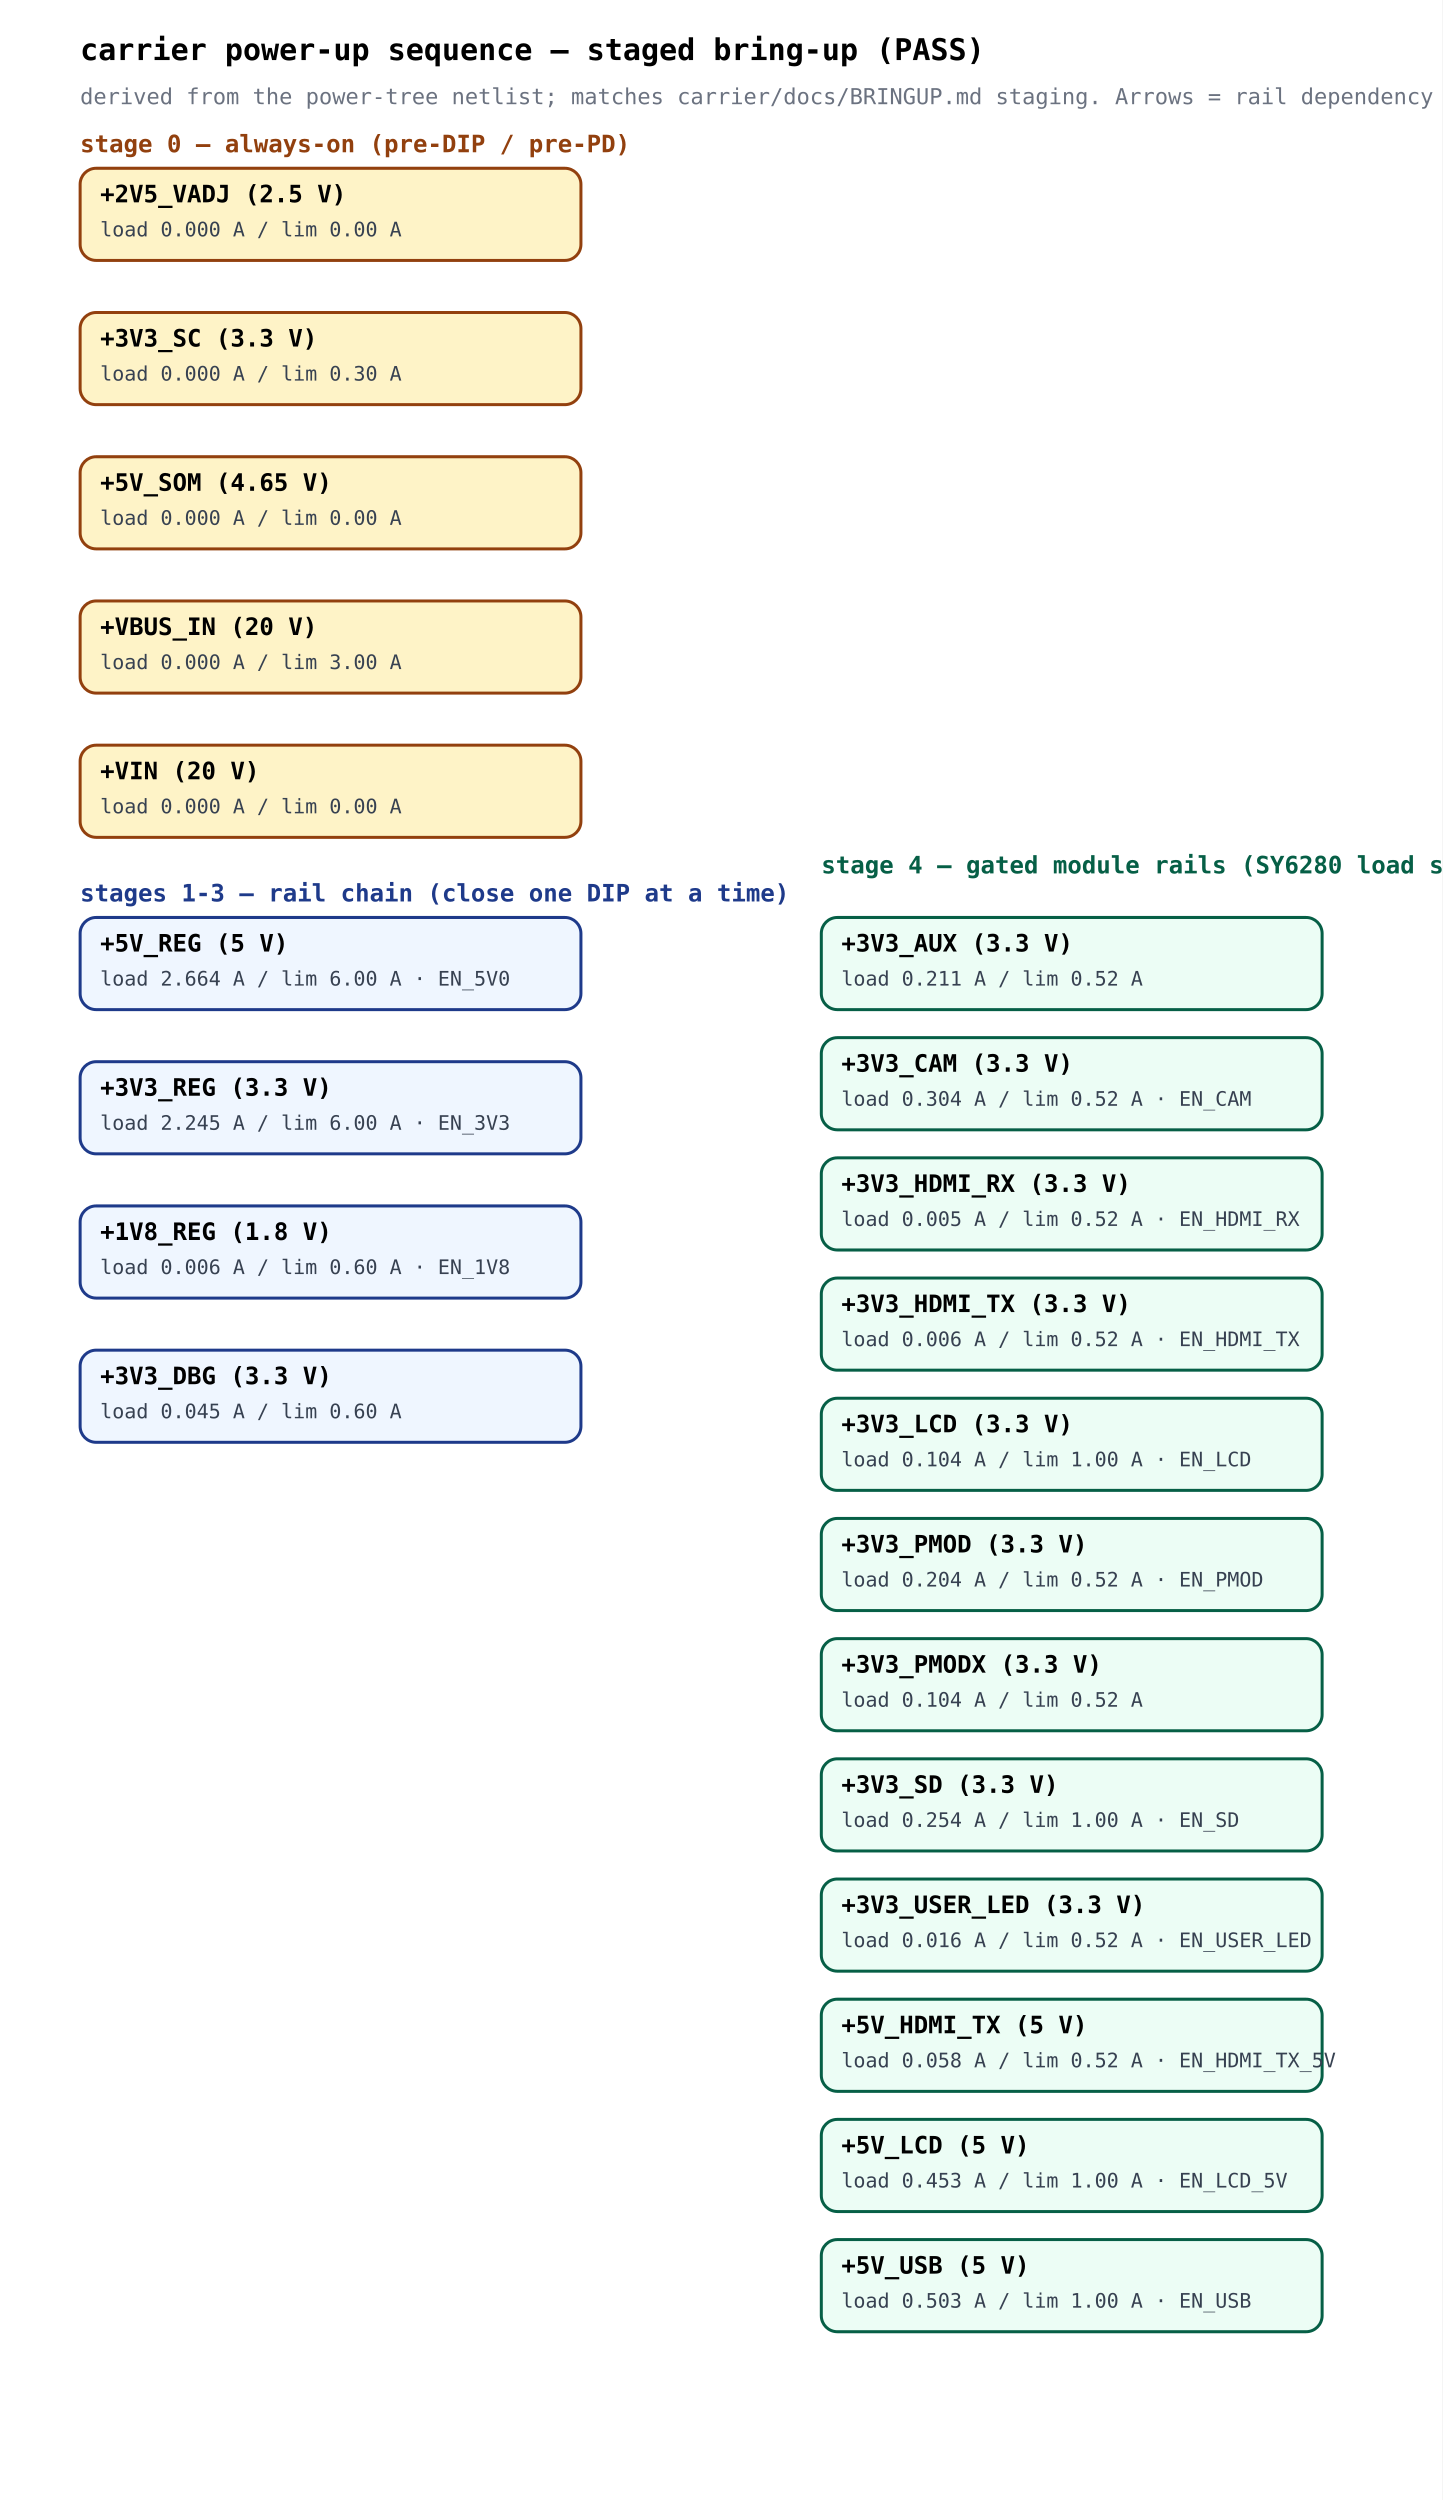
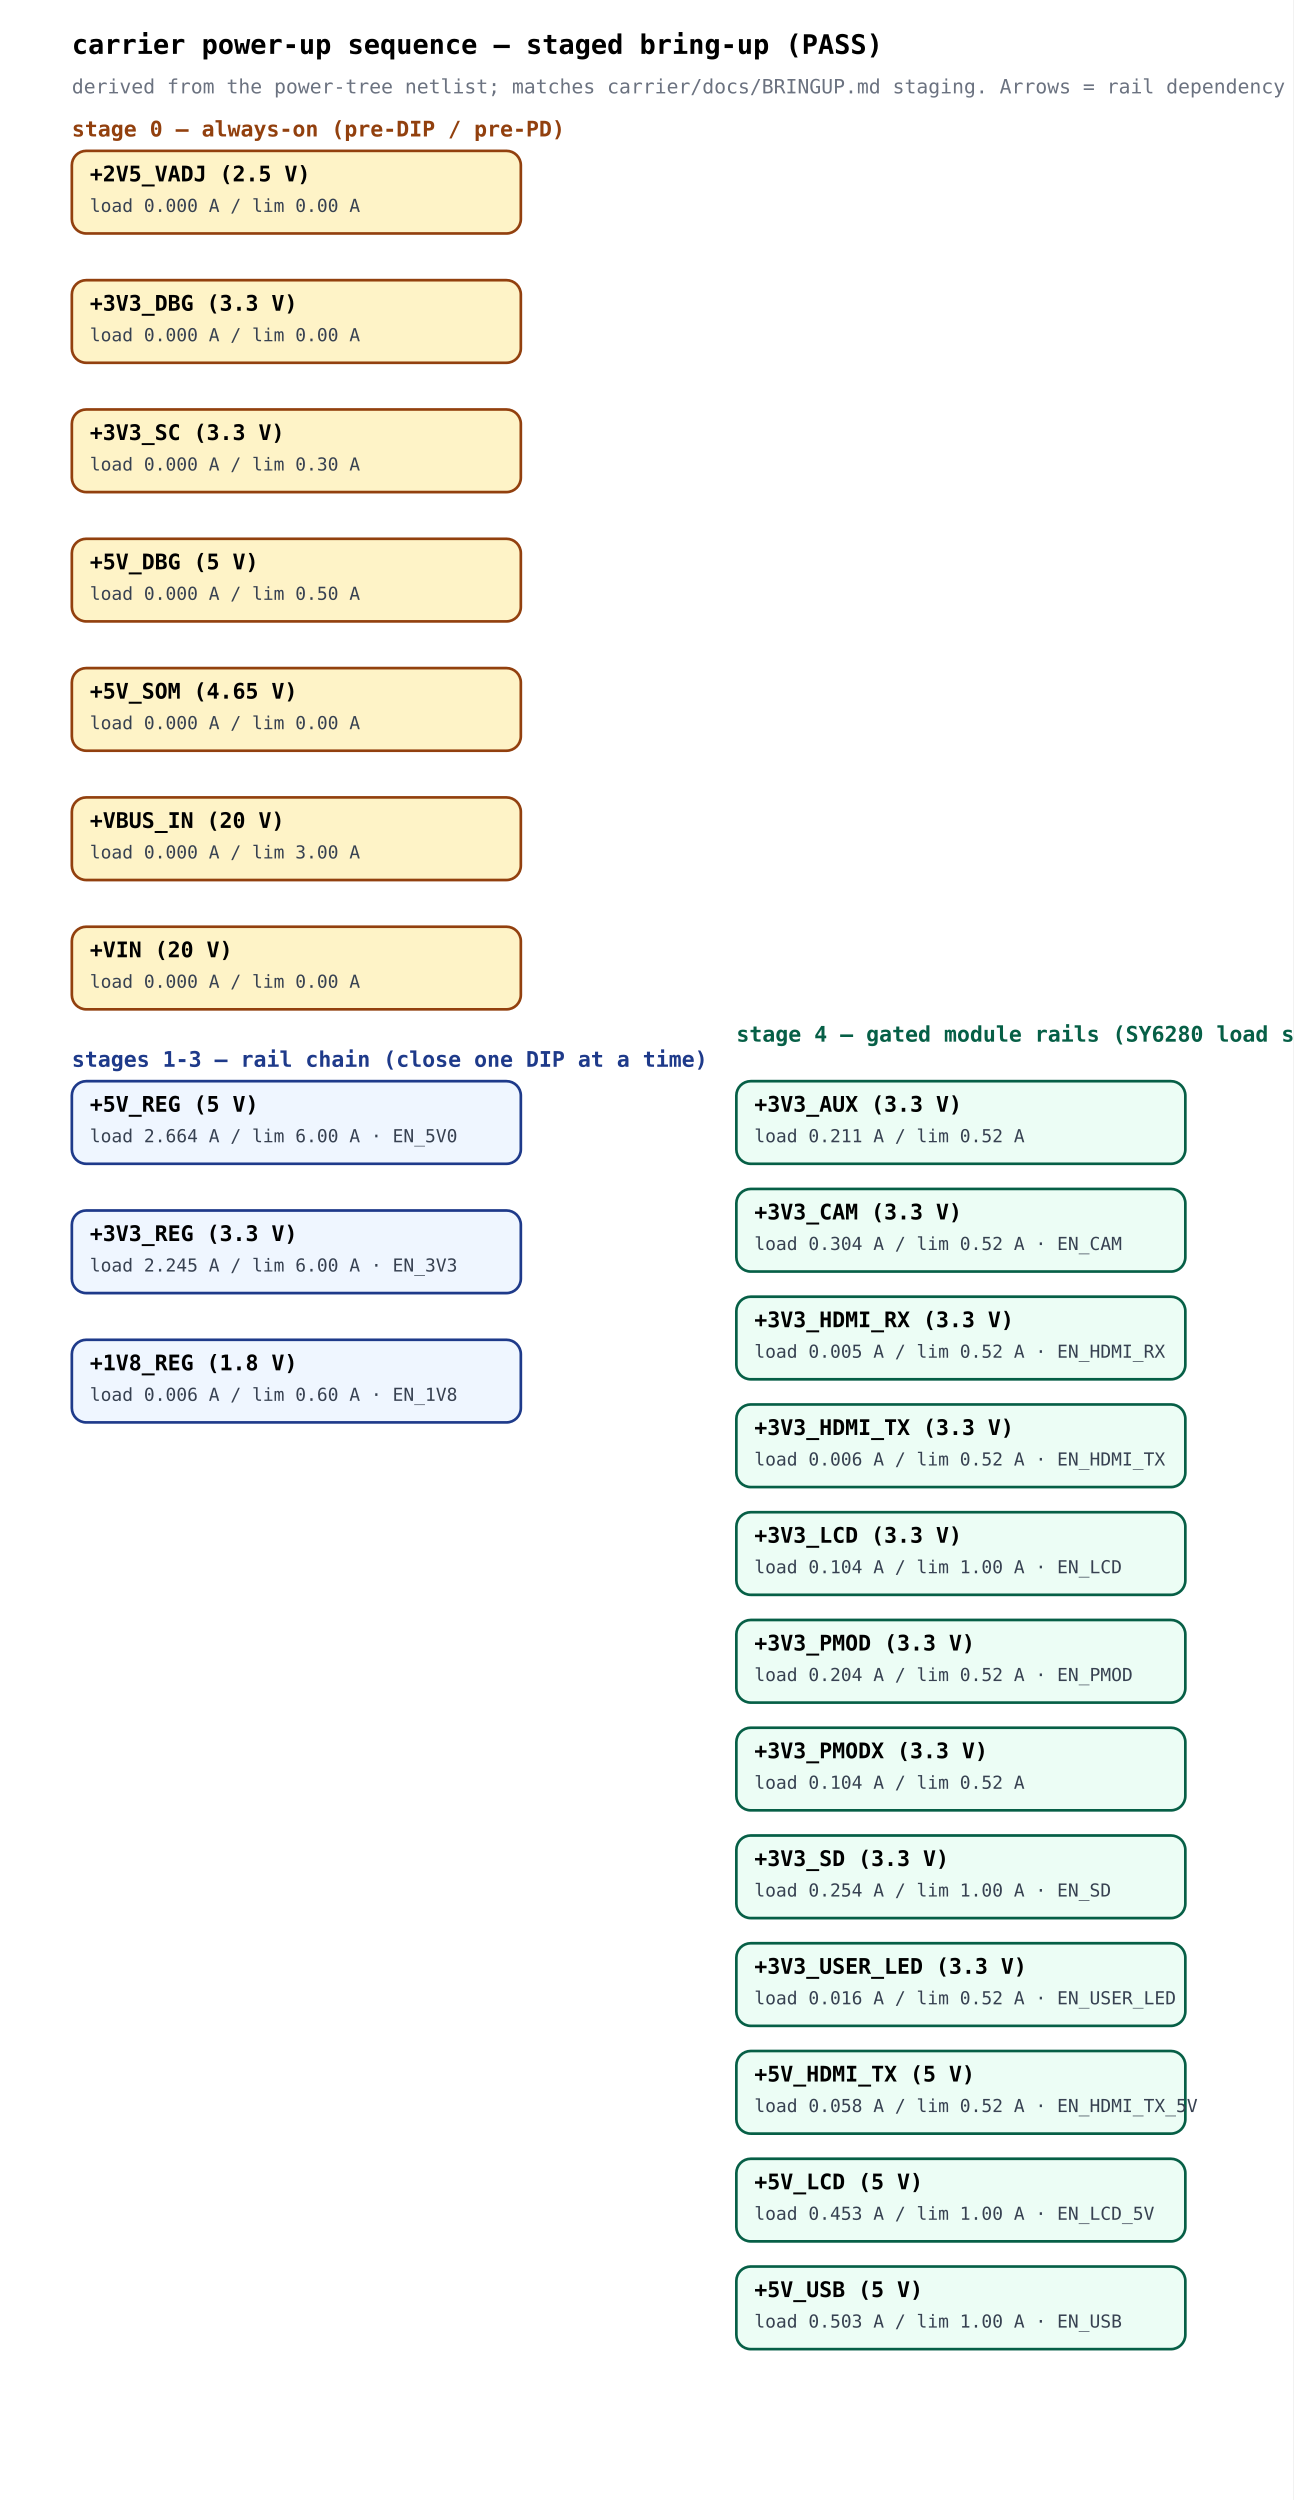
- <svg xmlns="http://www.w3.org/2000/svg" viewBox="0 0 720 1248" font-family="ui-monospace, SFMono-Regular, Menlo, monospace" font-size="11">
-   <rect width="720" height="1248" fill="white" />
+ <svg xmlns="http://www.w3.org/2000/svg" viewBox="0 0 720 1392" font-family="ui-monospace, SFMono-Regular, Menlo, monospace" font-size="11">
+   <rect width="720" height="1392" fill="white" />
  <text x="40" y="30" font-size="15" font-weight="bold">carrier power-up sequence — staged bring-up (PASS)</text>
  <text x="40" y="52" font-size="11" fill="#6b7280">derived from the power-tree netlist; matches carrier/docs/BRINGUP.md staging. Arrows = rail dependency (parent -&gt; child).</text>
  <text x="40" y="76" font-size="12" font-weight="bold" fill="#92400e">stage 0 — always-on (pre-DIP / pre-PD)</text>
-   <text x="40" y="450" font-size="12" font-weight="bold" fill="#1e3a8a">stages 1-3 — rail chain (close one DIP at a time)</text>
-   <text x="410" y="436" font-size="12" font-weight="bold" fill="#065f46">stage 4 — gated module rails (SY6280 load switches)</text>
+   <text x="40" y="594" font-size="12" font-weight="bold" fill="#1e3a8a">stages 1-3 — rail chain (close one DIP at a time)</text>
+   <text x="410" y="580" font-size="12" font-weight="bold" fill="#065f46">stage 4 — gated module rails (SY6280 load switches)</text>
  <rect x="40" y="84" width="250" height="46" rx="8" fill="#fef3c7" stroke="#92400e" stroke-width="1.5" />
  <text x="50" y="101" font-weight="bold" font-size="12">+2V5_VADJ  (2.5 V)</text>
  <text x="50" y="118" fill="#374151" font-size="10">load 0.000 A / lim 0.00 A</text>
  <rect x="40" y="156" width="250" height="46" rx="8" fill="#fef3c7" stroke="#92400e" stroke-width="1.5" />
-   <text x="50" y="173" font-weight="bold" font-size="12">+3V3_SC  (3.3 V)</text>
-   <text x="50" y="190" fill="#374151" font-size="10">load 0.000 A / lim 0.30 A</text>
+   <text x="50" y="173" font-weight="bold" font-size="12">+3V3_DBG  (3.3 V)</text>
+   <text x="50" y="190" fill="#374151" font-size="10">load 0.000 A / lim 0.00 A</text>
  <rect x="40" y="228" width="250" height="46" rx="8" fill="#fef3c7" stroke="#92400e" stroke-width="1.5" />
-   <text x="50" y="245" font-weight="bold" font-size="12">+5V_SOM  (4.65 V)</text>
-   <text x="50" y="262" fill="#374151" font-size="10">load 0.000 A / lim 0.00 A</text>
+   <text x="50" y="245" font-weight="bold" font-size="12">+3V3_SC  (3.3 V)</text>
+   <text x="50" y="262" fill="#374151" font-size="10">load 0.000 A / lim 0.30 A</text>
  <rect x="40" y="300" width="250" height="46" rx="8" fill="#fef3c7" stroke="#92400e" stroke-width="1.5" />
-   <text x="50" y="317" font-weight="bold" font-size="12">+VBUS_IN  (20 V)</text>
-   <text x="50" y="334" fill="#374151" font-size="10">load 0.000 A / lim 3.00 A</text>
+   <text x="50" y="317" font-weight="bold" font-size="12">+5V_DBG  (5 V)</text>
+   <text x="50" y="334" fill="#374151" font-size="10">load 0.000 A / lim 0.50 A</text>
  <rect x="40" y="372" width="250" height="46" rx="8" fill="#fef3c7" stroke="#92400e" stroke-width="1.5" />
-   <text x="50" y="389" font-weight="bold" font-size="12">+VIN  (20 V)</text>
+   <text x="50" y="389" font-weight="bold" font-size="12">+5V_SOM  (4.65 V)</text>
  <text x="50" y="406" fill="#374151" font-size="10">load 0.000 A / lim 0.00 A</text>
-   <rect x="40" y="458" width="250" height="46" rx="8" fill="#eff6ff" stroke="#1e3a8a" stroke-width="1.5" />
-   <text x="50" y="475" font-weight="bold" font-size="12">+5V_REG  (5 V)</text>
-   <text x="50" y="492" fill="#374151" font-size="10">load 2.664 A / lim 6.00 A  ·  EN_5V0</text>
-   <rect x="40" y="530" width="250" height="46" rx="8" fill="#eff6ff" stroke="#1e3a8a" stroke-width="1.5" />
-   <text x="50" y="547" font-weight="bold" font-size="12">+3V3_REG  (3.3 V)</text>
-   <text x="50" y="564" fill="#374151" font-size="10">load 2.245 A / lim 6.00 A  ·  EN_3V3</text>
+   <rect x="40" y="444" width="250" height="46" rx="8" fill="#fef3c7" stroke="#92400e" stroke-width="1.5" />
+   <text x="50" y="461" font-weight="bold" font-size="12">+VBUS_IN  (20 V)</text>
+   <text x="50" y="478" fill="#374151" font-size="10">load 0.000 A / lim 3.00 A</text>
+   <rect x="40" y="516" width="250" height="46" rx="8" fill="#fef3c7" stroke="#92400e" stroke-width="1.5" />
+   <text x="50" y="533" font-weight="bold" font-size="12">+VIN  (20 V)</text>
+   <text x="50" y="550" fill="#374151" font-size="10">load 0.000 A / lim 0.00 A</text>
  <rect x="40" y="602" width="250" height="46" rx="8" fill="#eff6ff" stroke="#1e3a8a" stroke-width="1.5" />
-   <text x="50" y="619" font-weight="bold" font-size="12">+1V8_REG  (1.8 V)</text>
-   <text x="50" y="636" fill="#374151" font-size="10">load 0.006 A / lim 0.60 A  ·  EN_1V8</text>
+   <text x="50" y="619" font-weight="bold" font-size="12">+5V_REG  (5 V)</text>
+   <text x="50" y="636" fill="#374151" font-size="10">load 2.664 A / lim 6.00 A  ·  EN_5V0</text>
  <rect x="40" y="674" width="250" height="46" rx="8" fill="#eff6ff" stroke="#1e3a8a" stroke-width="1.5" />
-   <text x="50" y="691" font-weight="bold" font-size="12">+3V3_DBG  (3.3 V)</text>
-   <text x="50" y="708" fill="#374151" font-size="10">load 0.045 A / lim 0.60 A</text>
-   <rect x="410" y="458" width="250" height="46" rx="8" fill="#ecfdf5" stroke="#065f46" stroke-width="1.5" />
-   <text x="420" y="475" font-weight="bold" font-size="12">+3V3_AUX  (3.3 V)</text>
-   <text x="420" y="492" fill="#374151" font-size="10">load 0.211 A / lim 0.52 A</text>
-   <rect x="410" y="518" width="250" height="46" rx="8" fill="#ecfdf5" stroke="#065f46" stroke-width="1.5" />
-   <text x="420" y="535" font-weight="bold" font-size="12">+3V3_CAM  (3.3 V)</text>
-   <text x="420" y="552" fill="#374151" font-size="10">load 0.304 A / lim 0.52 A  ·  EN_CAM</text>
-   <rect x="410" y="578" width="250" height="46" rx="8" fill="#ecfdf5" stroke="#065f46" stroke-width="1.5" />
-   <text x="420" y="595" font-weight="bold" font-size="12">+3V3_HDMI_RX  (3.3 V)</text>
-   <text x="420" y="612" fill="#374151" font-size="10">load 0.005 A / lim 0.52 A  ·  EN_HDMI_RX</text>
-   <rect x="410" y="638" width="250" height="46" rx="8" fill="#ecfdf5" stroke="#065f46" stroke-width="1.5" />
-   <text x="420" y="655" font-weight="bold" font-size="12">+3V3_HDMI_TX  (3.3 V)</text>
-   <text x="420" y="672" fill="#374151" font-size="10">load 0.006 A / lim 0.52 A  ·  EN_HDMI_TX</text>
-   <rect x="410" y="698" width="250" height="46" rx="8" fill="#ecfdf5" stroke="#065f46" stroke-width="1.5" />
-   <text x="420" y="715" font-weight="bold" font-size="12">+3V3_LCD  (3.3 V)</text>
-   <text x="420" y="732" fill="#374151" font-size="10">load 0.104 A / lim 1.00 A  ·  EN_LCD</text>
-   <rect x="410" y="758" width="250" height="46" rx="8" fill="#ecfdf5" stroke="#065f46" stroke-width="1.5" />
-   <text x="420" y="775" font-weight="bold" font-size="12">+3V3_PMOD  (3.3 V)</text>
-   <text x="420" y="792" fill="#374151" font-size="10">load 0.204 A / lim 0.52 A  ·  EN_PMOD</text>
-   <rect x="410" y="818" width="250" height="46" rx="8" fill="#ecfdf5" stroke="#065f46" stroke-width="1.5" />
-   <text x="420" y="835" font-weight="bold" font-size="12">+3V3_PMODX  (3.3 V)</text>
-   <text x="420" y="852" fill="#374151" font-size="10">load 0.104 A / lim 0.52 A</text>
-   <rect x="410" y="878" width="250" height="46" rx="8" fill="#ecfdf5" stroke="#065f46" stroke-width="1.5" />
-   <text x="420" y="895" font-weight="bold" font-size="12">+3V3_SD  (3.3 V)</text>
-   <text x="420" y="912" fill="#374151" font-size="10">load 0.254 A / lim 1.00 A  ·  EN_SD</text>
-   <rect x="410" y="938" width="250" height="46" rx="8" fill="#ecfdf5" stroke="#065f46" stroke-width="1.5" />
-   <text x="420" y="955" font-weight="bold" font-size="12">+3V3_USER_LED  (3.3 V)</text>
-   <text x="420" y="972" fill="#374151" font-size="10">load 0.016 A / lim 0.52 A  ·  EN_USER_LED</text>
-   <rect x="410" y="998" width="250" height="46" rx="8" fill="#ecfdf5" stroke="#065f46" stroke-width="1.5" />
-   <text x="420" y="1015" font-weight="bold" font-size="12">+5V_HDMI_TX  (5 V)</text>
-   <text x="420" y="1032" fill="#374151" font-size="10">load 0.058 A / lim 0.52 A  ·  EN_HDMI_TX_5V</text>
-   <rect x="410" y="1058" width="250" height="46" rx="8" fill="#ecfdf5" stroke="#065f46" stroke-width="1.5" />
-   <text x="420" y="1075" font-weight="bold" font-size="12">+5V_LCD  (5 V)</text>
-   <text x="420" y="1092" fill="#374151" font-size="10">load 0.453 A / lim 1.00 A  ·  EN_LCD_5V</text>
-   <rect x="410" y="1118" width="250" height="46" rx="8" fill="#ecfdf5" stroke="#065f46" stroke-width="1.5" />
-   <text x="420" y="1135" font-weight="bold" font-size="12">+5V_USB  (5 V)</text>
-   <text x="420" y="1152" fill="#374151" font-size="10">load 0.503 A / lim 1.00 A  ·  EN_USB</text>
+   <text x="50" y="691" font-weight="bold" font-size="12">+3V3_REG  (3.3 V)</text>
+   <text x="50" y="708" fill="#374151" font-size="10">load 2.245 A / lim 6.00 A  ·  EN_3V3</text>
+   <rect x="40" y="746" width="250" height="46" rx="8" fill="#eff6ff" stroke="#1e3a8a" stroke-width="1.5" />
+   <text x="50" y="763" font-weight="bold" font-size="12">+1V8_REG  (1.8 V)</text>
+   <text x="50" y="780" fill="#374151" font-size="10">load 0.006 A / lim 0.60 A  ·  EN_1V8</text>
+   <rect x="410" y="602" width="250" height="46" rx="8" fill="#ecfdf5" stroke="#065f46" stroke-width="1.5" />
+   <text x="420" y="619" font-weight="bold" font-size="12">+3V3_AUX  (3.3 V)</text>
+   <text x="420" y="636" fill="#374151" font-size="10">load 0.211 A / lim 0.52 A</text>
+   <rect x="410" y="662" width="250" height="46" rx="8" fill="#ecfdf5" stroke="#065f46" stroke-width="1.5" />
+   <text x="420" y="679" font-weight="bold" font-size="12">+3V3_CAM  (3.3 V)</text>
+   <text x="420" y="696" fill="#374151" font-size="10">load 0.304 A / lim 0.52 A  ·  EN_CAM</text>
+   <rect x="410" y="722" width="250" height="46" rx="8" fill="#ecfdf5" stroke="#065f46" stroke-width="1.5" />
+   <text x="420" y="739" font-weight="bold" font-size="12">+3V3_HDMI_RX  (3.3 V)</text>
+   <text x="420" y="756" fill="#374151" font-size="10">load 0.005 A / lim 0.52 A  ·  EN_HDMI_RX</text>
+   <rect x="410" y="782" width="250" height="46" rx="8" fill="#ecfdf5" stroke="#065f46" stroke-width="1.5" />
+   <text x="420" y="799" font-weight="bold" font-size="12">+3V3_HDMI_TX  (3.3 V)</text>
+   <text x="420" y="816" fill="#374151" font-size="10">load 0.006 A / lim 0.52 A  ·  EN_HDMI_TX</text>
+   <rect x="410" y="842" width="250" height="46" rx="8" fill="#ecfdf5" stroke="#065f46" stroke-width="1.5" />
+   <text x="420" y="859" font-weight="bold" font-size="12">+3V3_LCD  (3.3 V)</text>
+   <text x="420" y="876" fill="#374151" font-size="10">load 0.104 A / lim 1.00 A  ·  EN_LCD</text>
+   <rect x="410" y="902" width="250" height="46" rx="8" fill="#ecfdf5" stroke="#065f46" stroke-width="1.5" />
+   <text x="420" y="919" font-weight="bold" font-size="12">+3V3_PMOD  (3.3 V)</text>
+   <text x="420" y="936" fill="#374151" font-size="10">load 0.204 A / lim 0.52 A  ·  EN_PMOD</text>
+   <rect x="410" y="962" width="250" height="46" rx="8" fill="#ecfdf5" stroke="#065f46" stroke-width="1.5" />
+   <text x="420" y="979" font-weight="bold" font-size="12">+3V3_PMODX  (3.3 V)</text>
+   <text x="420" y="996" fill="#374151" font-size="10">load 0.104 A / lim 0.52 A</text>
+   <rect x="410" y="1022" width="250" height="46" rx="8" fill="#ecfdf5" stroke="#065f46" stroke-width="1.5" />
+   <text x="420" y="1039" font-weight="bold" font-size="12">+3V3_SD  (3.3 V)</text>
+   <text x="420" y="1056" fill="#374151" font-size="10">load 0.254 A / lim 1.00 A  ·  EN_SD</text>
+   <rect x="410" y="1082" width="250" height="46" rx="8" fill="#ecfdf5" stroke="#065f46" stroke-width="1.5" />
+   <text x="420" y="1099" font-weight="bold" font-size="12">+3V3_USER_LED  (3.3 V)</text>
+   <text x="420" y="1116" fill="#374151" font-size="10">load 0.016 A / lim 0.52 A  ·  EN_USER_LED</text>
+   <rect x="410" y="1142" width="250" height="46" rx="8" fill="#ecfdf5" stroke="#065f46" stroke-width="1.5" />
+   <text x="420" y="1159" font-weight="bold" font-size="12">+5V_HDMI_TX  (5 V)</text>
+   <text x="420" y="1176" fill="#374151" font-size="10">load 0.058 A / lim 0.52 A  ·  EN_HDMI_TX_5V</text>
+   <rect x="410" y="1202" width="250" height="46" rx="8" fill="#ecfdf5" stroke="#065f46" stroke-width="1.5" />
+   <text x="420" y="1219" font-weight="bold" font-size="12">+5V_LCD  (5 V)</text>
+   <text x="420" y="1236" fill="#374151" font-size="10">load 0.453 A / lim 1.00 A  ·  EN_LCD_5V</text>
+   <rect x="410" y="1262" width="250" height="46" rx="8" fill="#ecfdf5" stroke="#065f46" stroke-width="1.5" />
+   <text x="420" y="1279" font-weight="bold" font-size="12">+5V_USB  (5 V)</text>
+   <text x="420" y="1296" fill="#374151" font-size="10">load 0.503 A / lim 1.00 A  ·  EN_USB</text>
</svg>
